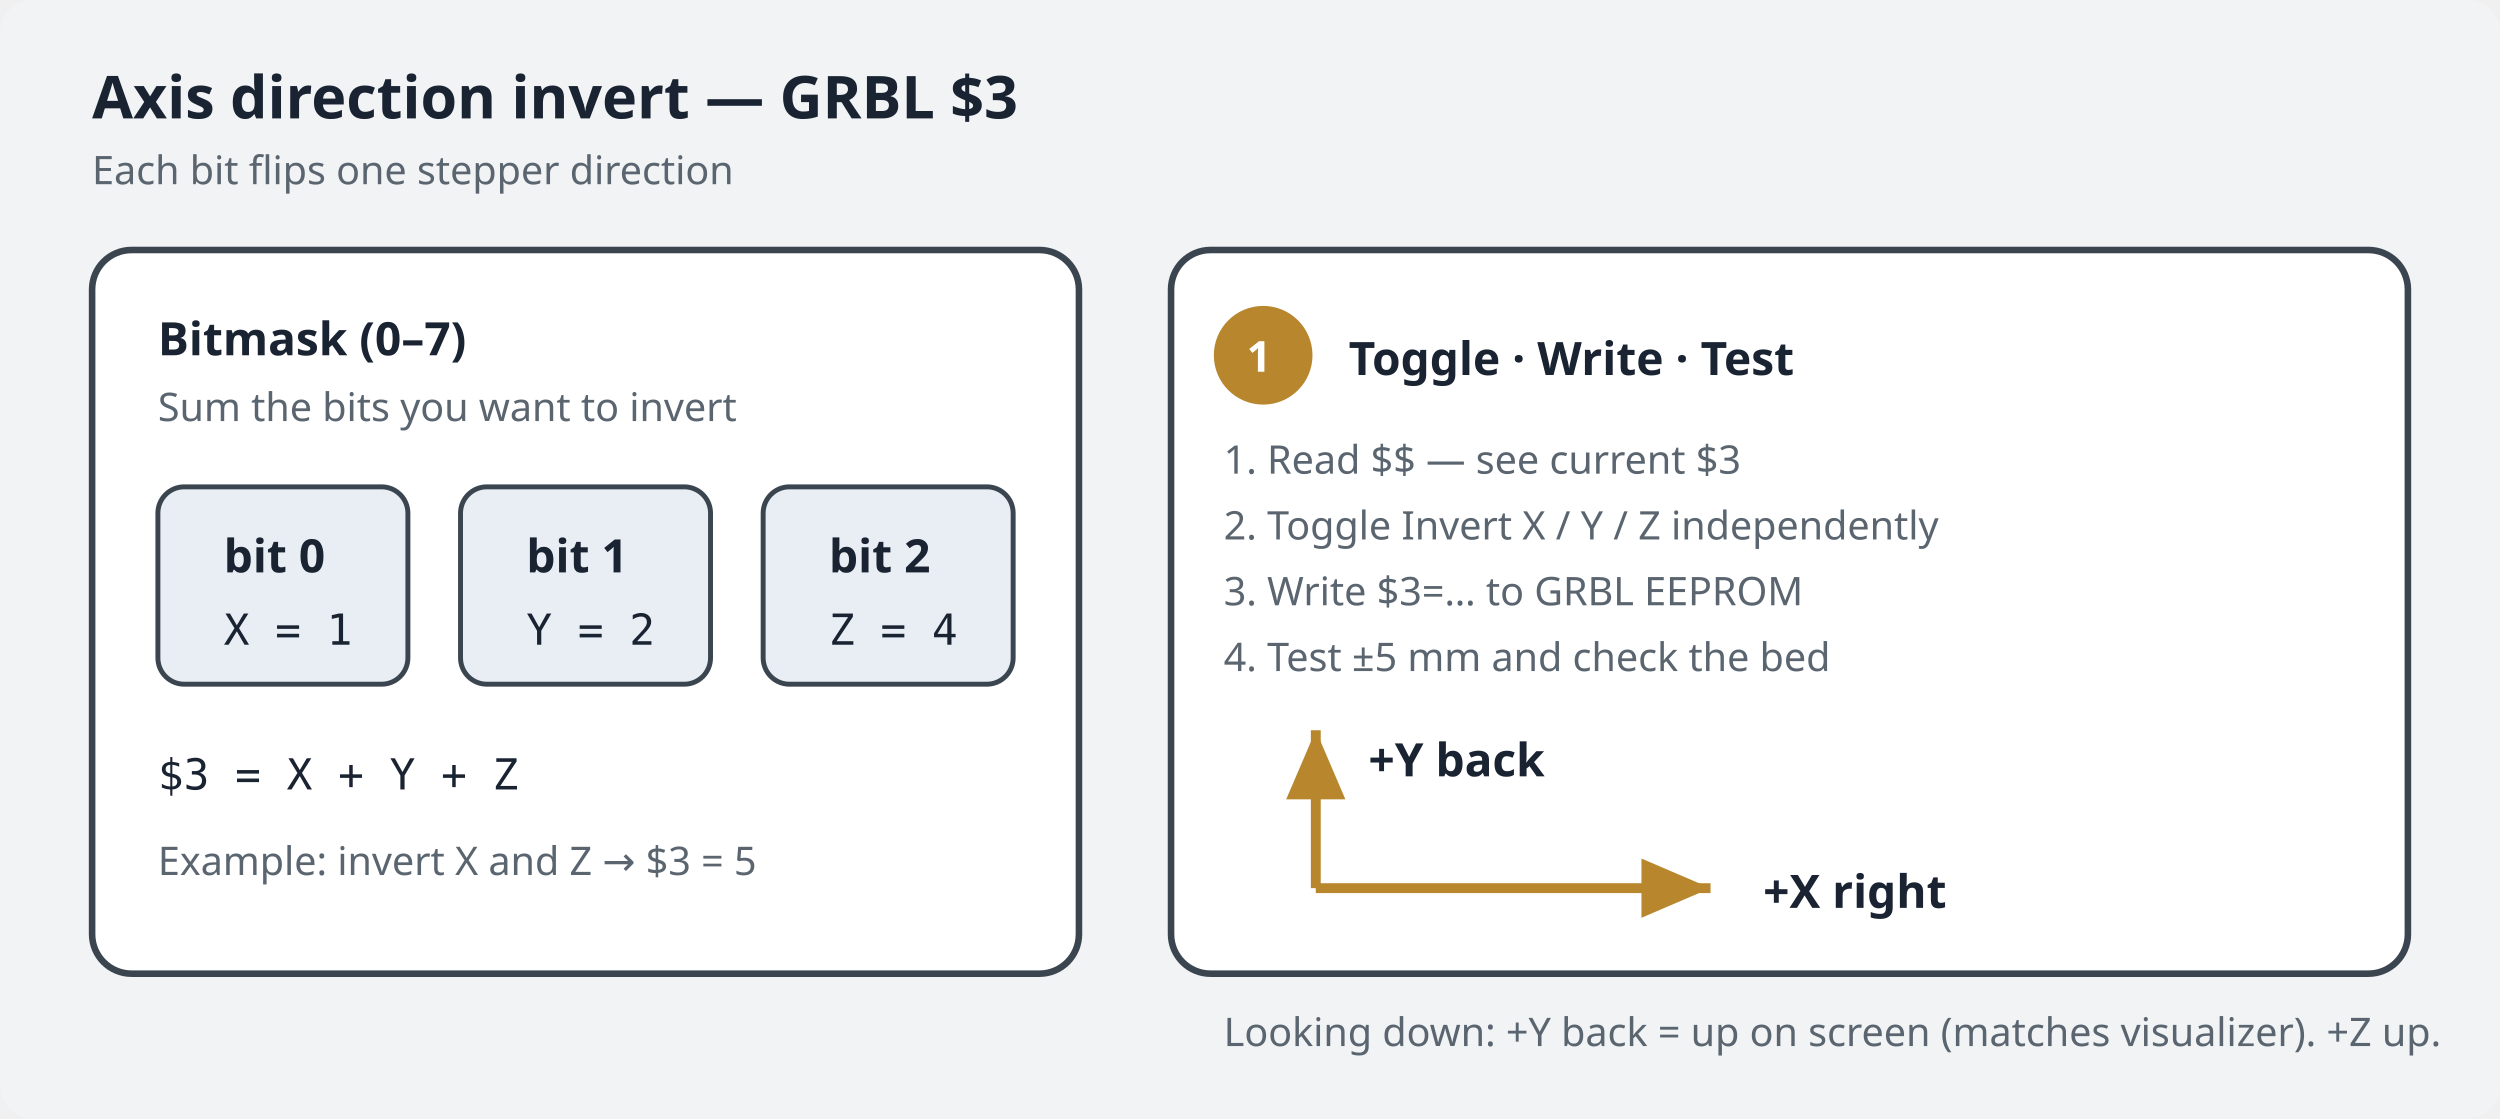
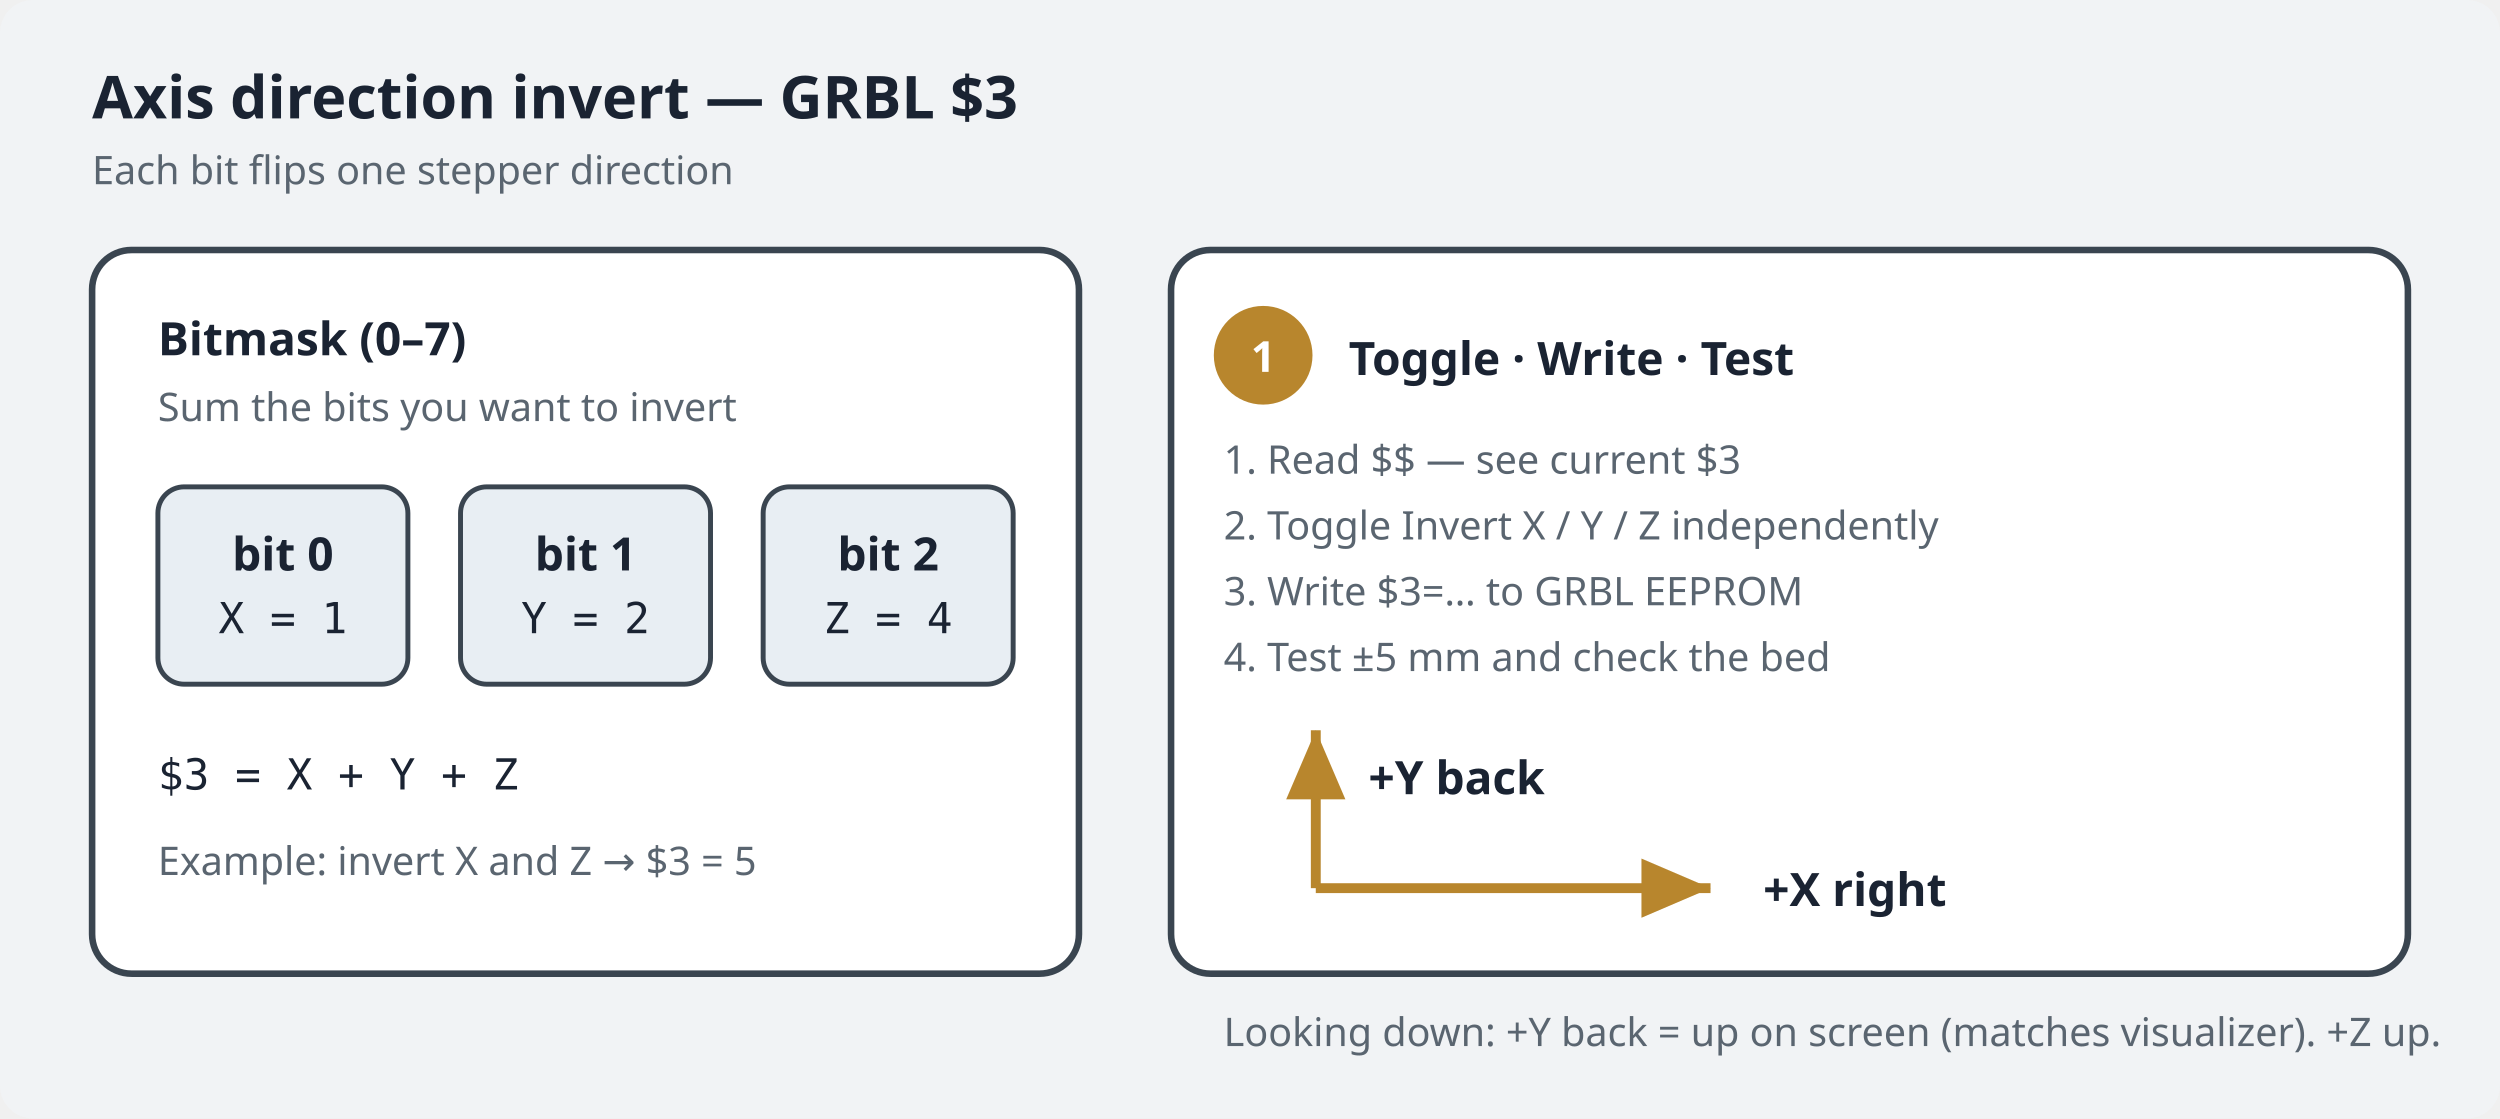
<svg xmlns="http://www.w3.org/2000/svg" viewBox="0 0 760 340" role="img" aria-labelledby="t d">
  <defs>
    <style>
      /* SharpCNC diagram type: UI stack on all text; avoid SVG Times default on .tiny/etc. */
      text, tspan { font-family: "Sora", system-ui, "Segoe UI", sans-serif; }
      .bg { fill: #f1f3f5; }
      .box { fill: #ffffff; stroke: #3a4550; stroke-width: 2; }
      .accent { fill: #b8862d; }
      .bit { fill: #e8eef3; stroke: #3a4550; stroke-width: 1.5; }
      .lab { font-family: "Sora", system-ui, "Segoe UI", sans-serif; fill: #1a2332; font-size: 14px; }
      .title { font-size: 18px; font-weight: 700; }
      .w { fill: #ffffff; font-family: "Sora", system-ui, "Segoe UI", sans-serif; font-size: 13px; font-weight: 700; }
      .tiny { font-size: 12px; fill: #5a6570; }
      .mono { font-family: "IBM Plex Mono", ui-monospace, SFMono-Regular, Menlo, Consolas, monospace; fill: #1a2332; font-size: 13px; }
      .arrow { stroke: #b8862d; stroke-width: 3; fill: none; marker-end: url(#a); }
    </style>
    <marker id="a" markerWidth="9" markerHeight="9" refX="7" refY="3" orient="auto">
      <path d="M0,0 L7,3 L0,6 Z" fill="#b8862d" />
    </marker>
  </defs>
  <rect class="bg" width="760" height="340" rx="10" />
  <text class="lab title" x="28" y="36">Axis direction invert — GRBL $3</text>
  <text class="tiny" x="28" y="56">Each bit flips one stepper direction</text>
  <rect class="box" x="28" y="76" width="300" height="220" rx="12" />
  <text class="lab" x="48" y="108" font-weight="700">Bitmask (0–7)</text>
  <text class="tiny" x="48" y="128">Sum the bits you want to invert</text>
  <rect class="bit" x="48" y="148" width="76" height="60" rx="8" />
-   <text class="lab" x="68" y="174" font-weight="700">bit 0</text>
-   <text class="mono" x="68" y="196">X = 1</text>
+   <text class="lab" x="86" y="168" text-anchor="middle" dominant-baseline="central" font-weight="700">bit 0</text>
+   <text class="mono" x="86" y="188" text-anchor="middle" dominant-baseline="central">X = 1</text>
  <rect class="bit" x="140" y="148" width="76" height="60" rx="8" />
-   <text class="lab" x="160" y="174" font-weight="700">bit 1</text>
-   <text class="mono" x="160" y="196">Y = 2</text>
+   <text class="lab" x="178" y="168" text-anchor="middle" dominant-baseline="central" font-weight="700">bit 1</text>
+   <text class="mono" x="178" y="188" text-anchor="middle" dominant-baseline="central">Y = 2</text>
  <rect class="bit" x="232" y="148" width="76" height="60" rx="8" />
-   <text class="lab" x="252" y="174" font-weight="700">bit 2</text>
-   <text class="mono" x="252" y="196">Z = 4</text>
+   <text class="lab" x="270" y="168" text-anchor="middle" dominant-baseline="central" font-weight="700">bit 2</text>
+   <text class="mono" x="270" y="188" text-anchor="middle" dominant-baseline="central">Z = 4</text>
  <text class="mono" x="48" y="240">$3 = X + Y + Z</text>
  <text class="tiny" x="48" y="266">Example: invert X and Z → $3 = 5</text>
  <rect class="box" x="356" y="76" width="376" height="220" rx="12" />
  <circle class="accent" cx="384" cy="108" r="15" />
-   <text class="w" x="379" y="113">1</text>
+   <text class="w" x="384" y="108" text-anchor="middle" dominant-baseline="central">1</text>
  <text class="lab" x="410" y="114" font-weight="700">Toggle · Write · Test</text>
  <text class="tiny" x="372" y="144">1. Read $$ — see current $3</text>
  <text class="tiny" x="372" y="164">2. Toggle Invert X / Y / Z independently</text>
  <text class="tiny" x="372" y="184">3. Write $3=… to GRBL EEPROM</text>
  <text class="tiny" x="372" y="204">4. Test ±5 mm and check the bed</text>
  <line class="arrow" x1="400" y1="270" x2="520" y2="270" />
-   <text class="lab" x="536" y="276" font-weight="700">+X right</text>
+   <text class="lab" x="536" y="270" dominant-baseline="central" font-weight="700">+X right</text>
  <line class="arrow" x1="400" y1="270" x2="400" y2="222" />
-   <text class="lab" x="416" y="236" font-weight="700">+Y back</text>
+   <text class="lab" x="416" y="236" dominant-baseline="central" font-weight="700">+Y back</text>
  <text class="tiny" x="372" y="318">Looking down: +Y back = up on screen (matches visualizer). +Z up.</text>
</svg>
